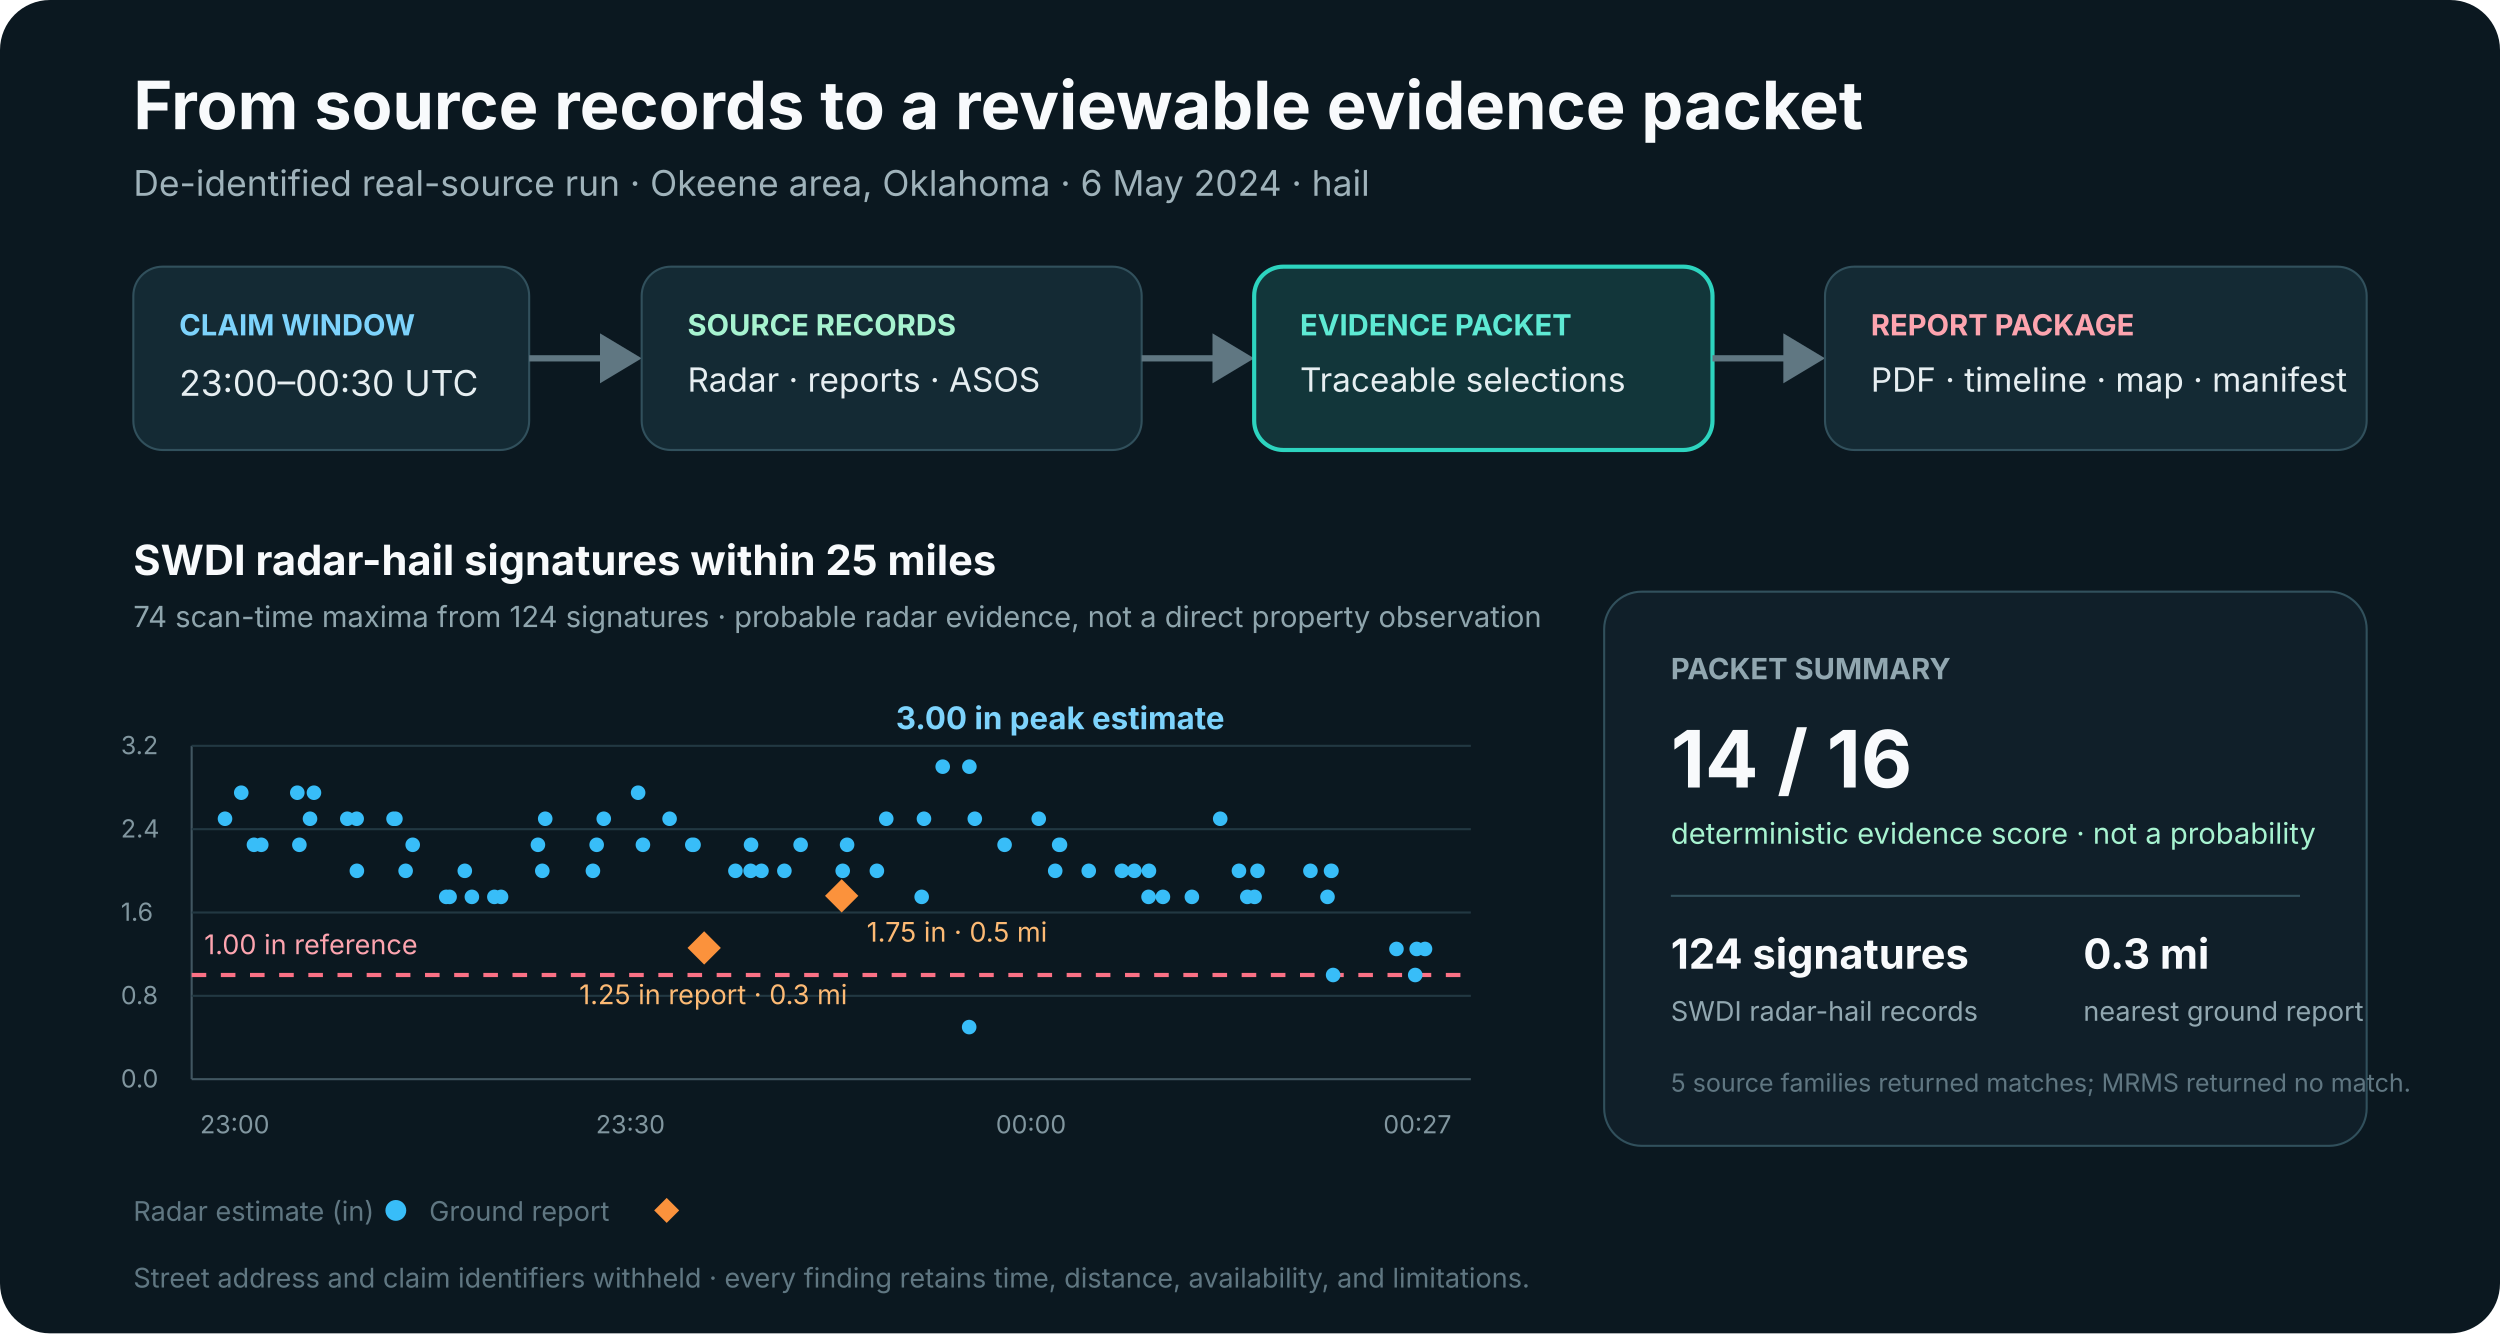
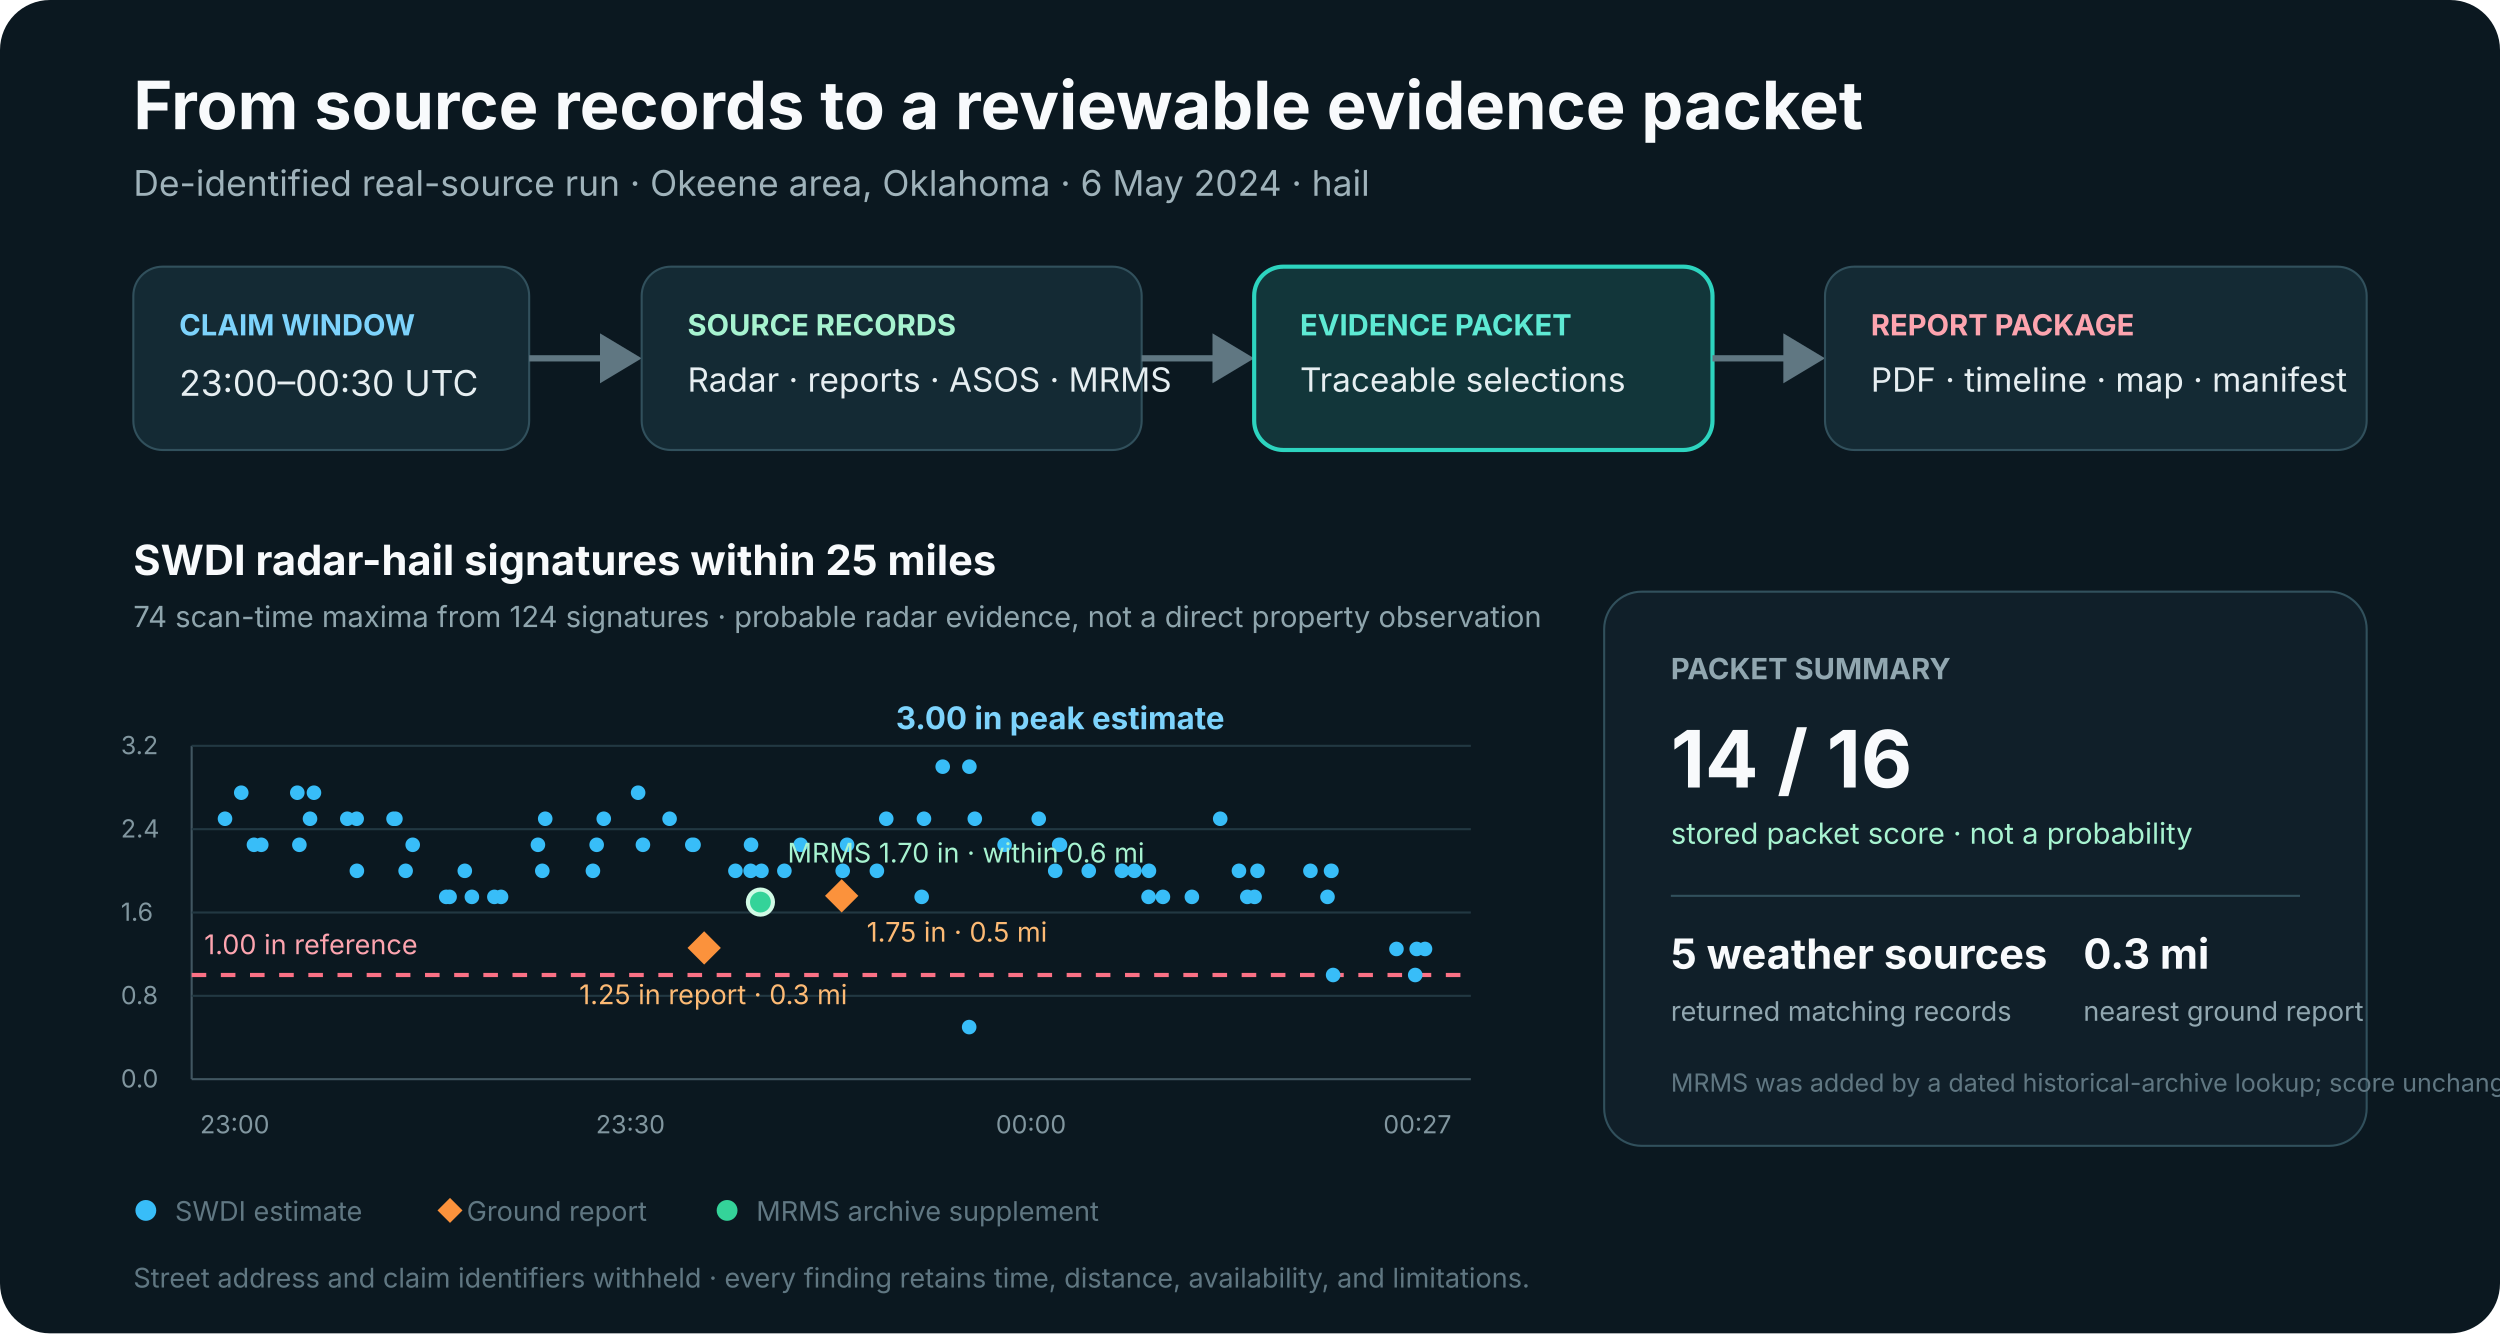
<svg xmlns="http://www.w3.org/2000/svg" width="1200" height="640" viewBox="0 0 1200 640" role="img" aria-labelledby="title desc">
  <rect width="1200" height="640" rx="24" fill="#0b1820" />
  <text x="64" y="62" fill="#f8fafc" font-family="Inter,Arial,sans-serif" font-size="32" font-weight="700">From source records to a reviewable evidence packet</text>
  <text x="64" y="94" fill="#9fb2ba" font-family="Inter,Arial,sans-serif" font-size="17">De-identified real-source run · Okeene area, Oklahoma · 6 May 2024 · hail</text>
  <rect x="64" y="128" width="190" height="88" rx="14" fill="#142a34" stroke="#31505c" />
  <text x="86" y="161" fill="#7dd3fc" font-family="Inter,Arial,sans-serif" font-size="14" font-weight="700">CLAIM WINDOW</text>
  <text x="86" y="190" fill="#e6eef1" font-family="Inter,Arial,sans-serif" font-size="17">23:00–00:30 UTC</text>
  <path d="M254 172 H300" stroke="#607782" stroke-width="3" />
  <path d="M288 160 L308 172 L288 184" fill="#607782" />
  <rect x="308" y="128" width="240" height="88" rx="14" fill="#142a34" stroke="#31505c" />
  <text x="330" y="161" fill="#a7f3d0" font-family="Inter,Arial,sans-serif" font-size="14" font-weight="700">SOURCE RECORDS</text>
-   <text x="330" y="188" fill="#e6eef1" font-family="Inter,Arial,sans-serif" font-size="16">Radar · reports · ASOS</text>
+   <text x="330" y="188" fill="#e6eef1" font-family="Inter,Arial,sans-serif" font-size="16">Radar · reports · ASOS · MRMS</text>
  <path d="M548 172 H594" stroke="#607782" stroke-width="3" />
  <path d="M582 160 L602 172 L582 184" fill="#607782" />
  <rect x="602" y="128" width="220" height="88" rx="14" fill="#12363a" stroke="#2dd4bf" stroke-width="2" />
  <text x="624" y="161" fill="#5eead4" font-family="Inter,Arial,sans-serif" font-size="14" font-weight="700">EVIDENCE PACKET</text>
  <text x="624" y="188" fill="#e6eef1" font-family="Inter,Arial,sans-serif" font-size="16">Traceable selections</text>
  <path d="M822 172 H868" stroke="#607782" stroke-width="3" />
  <path d="M856 160 L876 172 L856 184" fill="#607782" />
  <rect x="876" y="128" width="260" height="88" rx="14" fill="#142a34" stroke="#31505c" />
  <text x="898" y="161" fill="#fda4af" font-family="Inter,Arial,sans-serif" font-size="14" font-weight="700">REPORT PACKAGE</text>
  <text x="898" y="188" fill="#e6eef1" font-family="Inter,Arial,sans-serif" font-size="16">PDF · timeline · map · manifest</text>
  <text x="64" y="276" fill="#f8fafc" font-family="Inter,Arial,sans-serif" font-size="20" font-weight="700">SWDI radar-hail signatures within 25 miles</text>
  <text x="64" y="301" fill="#8fa5ad" font-family="Inter,Arial,sans-serif" font-size="14">74 scan-time maxima from 124 signatures · probable radar evidence, not a direct property observation</text>
  <line x1="92" y1="518" x2="706" y2="518" stroke="#415661" />
  <line x1="92" y1="358" x2="92" y2="518" stroke="#415661" />
  <line x1="92" y1="468" x2="706" y2="468" stroke="#fb7185" stroke-width="2" stroke-dasharray="7 7" />
  <text x="98" y="458" fill="#fda4af" font-family="Inter,Arial,sans-serif" font-size="13">1.00 in reference</text>
  <line x1="92" y1="478" x2="706" y2="478" stroke="#223842" />
  <line x1="92" y1="438" x2="706" y2="438" stroke="#223842" />
  <line x1="92" y1="398" x2="706" y2="398" stroke="#223842" />
  <line x1="92" y1="358" x2="706" y2="358" stroke="#223842" />
  <text x="58" y="522" fill="#81969f" font-family="Inter,Arial,sans-serif" font-size="12">0.0</text>
  <text x="58" y="482" fill="#81969f" font-family="Inter,Arial,sans-serif" font-size="12">0.8</text>
  <text x="58" y="442" fill="#81969f" font-family="Inter,Arial,sans-serif" font-size="12">1.6</text>
  <text x="58" y="402" fill="#81969f" font-family="Inter,Arial,sans-serif" font-size="12">2.4</text>
  <text x="58" y="362" fill="#81969f" font-family="Inter,Arial,sans-serif" font-size="12">3.2</text>
  <path d="M108.0 393.0h0 M115.8 380.5h0 M121.9 405.5h0 M125.4 405.5h0 M142.7 380.5h0 M143.7 405.5h0 M148.8 393.0h0 M150.7 380.5h0 M166.7 393.0h0 M171.2 393.0h0 M171.3 418.0h0 M188.9 393.0h0 M189.8 393.0h0 M194.7 418.0h0 M198.1 405.5h0 M214.2 430.5h0 M215.8 430.5h0 M223.1 418.0h0 M226.5 430.5h0 M237.3 430.5h0 M240.5 430.5h0 M258.2 405.5h0 M260.3 418.0h0 M261.7 393.0h0 M284.6 418.0h0 M286.4 405.5h0 M289.8 393.0h0 M306.3 380.5h0 M308.6 405.5h0 M321.4 393.0h0 M332.3 405.5h0 M332.9 405.5h0 M353.0 418.0h0 M360.3 418.0h0 M360.5 405.5h0 M365.5 418.0h0 M376.5 418.0h0 M384.3 405.5h0 M404.5 418.0h0 M406.6 405.5h0 M420.9 418.0h0 M425.4 393.0h0 M442.4 430.5h0 M443.5 393.0h0 M452.5 368.0h0 M465.2 493.0h0 M465.3 368.0h0 M467.9 393.0h0 M482.2 405.5h0 M498.6 393.0h0 M506.5 418.0h0 M508.4 405.5h0 M508.8 405.5h0 M522.6 418.0h0 M538.5 418.0h0 M544.5 418.0h0 M551.3 430.5h0 M551.5 418.0h0 M558.2 430.5h0 M572.1 430.5h0 M585.7 393.0h0 M594.7 418.0h0 M598.7 430.5h0 M602.2 430.5h0 M603.6 418.0h0 M629.0 418.0h0 M637.2 430.5h0 M638.9 418.0h0 M639.1 418.0h0 M639.9 468.0h0 M670.3 455.5h0 M679.3 468.0h0 M680.0 455.5h0 M684.0 455.5h0" fill="none" stroke="#38bdf8" stroke-width="7" stroke-linecap="round" />
  <text x="430" y="350" fill="#7dd3fc" font-family="Inter,Arial,sans-serif" font-size="15" font-weight="700">3.00 in peak estimate</text>
  <path d="M330 455 l8 -8 l8 8 l-8 8 z" fill="#fb923c" />
  <path d="M396 430 l8 -8 l8 8 l-8 8 z" fill="#fb923c" />
+   <circle cx="365" cy="433" r="6" fill="#34d399" stroke="#d1fae5" stroke-width="2" />
+   <text x="378" y="414" fill="#a7f3d0" font-family="Inter,Arial,sans-serif" font-size="13">MRMS 1.70 in · within 0.6 mi</text>
  <text x="278" y="482" fill="#fdba74" font-family="Inter,Arial,sans-serif" font-size="13">1.25 in report · 0.3 mi</text>
  <text x="416" y="452" fill="#fdba74" font-family="Inter,Arial,sans-serif" font-size="13">1.75 in · 0.5 mi</text>
  <text x="96" y="544" fill="#81969f" font-family="Inter,Arial,sans-serif" font-size="12">23:00</text>
  <text x="286" y="544" fill="#81969f" font-family="Inter,Arial,sans-serif" font-size="12">23:30</text>
  <text x="478" y="544" fill="#81969f" font-family="Inter,Arial,sans-serif" font-size="12">00:00</text>
  <text x="664" y="544" fill="#81969f" font-family="Inter,Arial,sans-serif" font-size="12">00:27</text>
-   <text x="64" y="586" fill="#607782" font-family="Inter,Arial,sans-serif" font-size="13">Radar estimate (in)</text>
-   <circle cx="190" cy="581" r="5" fill="#38bdf8" />
-   <text x="206" y="586" fill="#607782" font-family="Inter,Arial,sans-serif" font-size="13">Ground report</text>
-   <path d="M314 581 l6 -6 l6 6 l-6 6 z" fill="#fb923c" />
+   <circle cx="70" cy="581" r="5" fill="#38bdf8" />
+   <text x="84" y="586" fill="#607782" font-family="Inter,Arial,sans-serif" font-size="13">SWDI estimate</text>
+   <path d="M210 581 l6 -6 l6 6 l-6 6 z" fill="#fb923c" />
+   <text x="224" y="586" fill="#607782" font-family="Inter,Arial,sans-serif" font-size="13">Ground report</text>
+   <circle cx="349" cy="581" r="5" fill="#34d399" />
+   <text x="363" y="586" fill="#607782" font-family="Inter,Arial,sans-serif" font-size="13">MRMS archive supplement</text>
  <rect x="770" y="284" width="366" height="266" rx="18" fill="#101f29" stroke="#31505c" />
  <text x="802" y="326" fill="#91a7b0" font-family="Inter,Arial,sans-serif" font-size="14" font-weight="700">PACKET SUMMARY</text>
  <text x="802" y="378" fill="#f8fafc" font-family="Inter,Arial,sans-serif" font-size="38" font-weight="700">14 / 16</text>
-   <text x="802" y="405" fill="#a7f3d0" font-family="Inter,Arial,sans-serif" font-size="14">deterministic evidence score · not a probability</text>
+   <text x="802" y="405" fill="#a7f3d0" font-family="Inter,Arial,sans-serif" font-size="14">stored packet score · not a probability</text>
  <line x1="802" y1="430" x2="1104" y2="430" stroke="#31505c" />
-   <text x="802" y="465" fill="#f8fafc" font-family="Inter,Arial,sans-serif" font-size="20" font-weight="700">124 signatures</text>
+   <text x="802" y="465" fill="#f8fafc" font-family="Inter,Arial,sans-serif" font-size="20" font-weight="700">5 weather sources</text>
  <text x="1000" y="465" fill="#f8fafc" font-family="Inter,Arial,sans-serif" font-size="20" font-weight="700">0.3 mi</text>
-   <text x="802" y="490" fill="#91a7b0" font-family="Inter,Arial,sans-serif" font-size="13">SWDI radar-hail records</text>
+   <text x="802" y="490" fill="#91a7b0" font-family="Inter,Arial,sans-serif" font-size="13">returned matching records</text>
  <text x="1000" y="490" fill="#91a7b0" font-family="Inter,Arial,sans-serif" font-size="13">nearest ground report</text>
-   <text x="802" y="524" fill="#607782" font-family="Inter,Arial,sans-serif" font-size="12">5 source families returned matches; MRMS returned no match.</text>
+   <text x="802" y="524" fill="#607782" font-family="Inter,Arial,sans-serif" font-size="12">MRMS was added by a dated historical-archive lookup; score unchanged.</text>
  <text x="64" y="618" fill="#607782" font-family="Inter,Arial,sans-serif" font-size="13">Street address and claim identifiers withheld · every finding retains time, distance, availability, and limitations.</text>
</svg>
